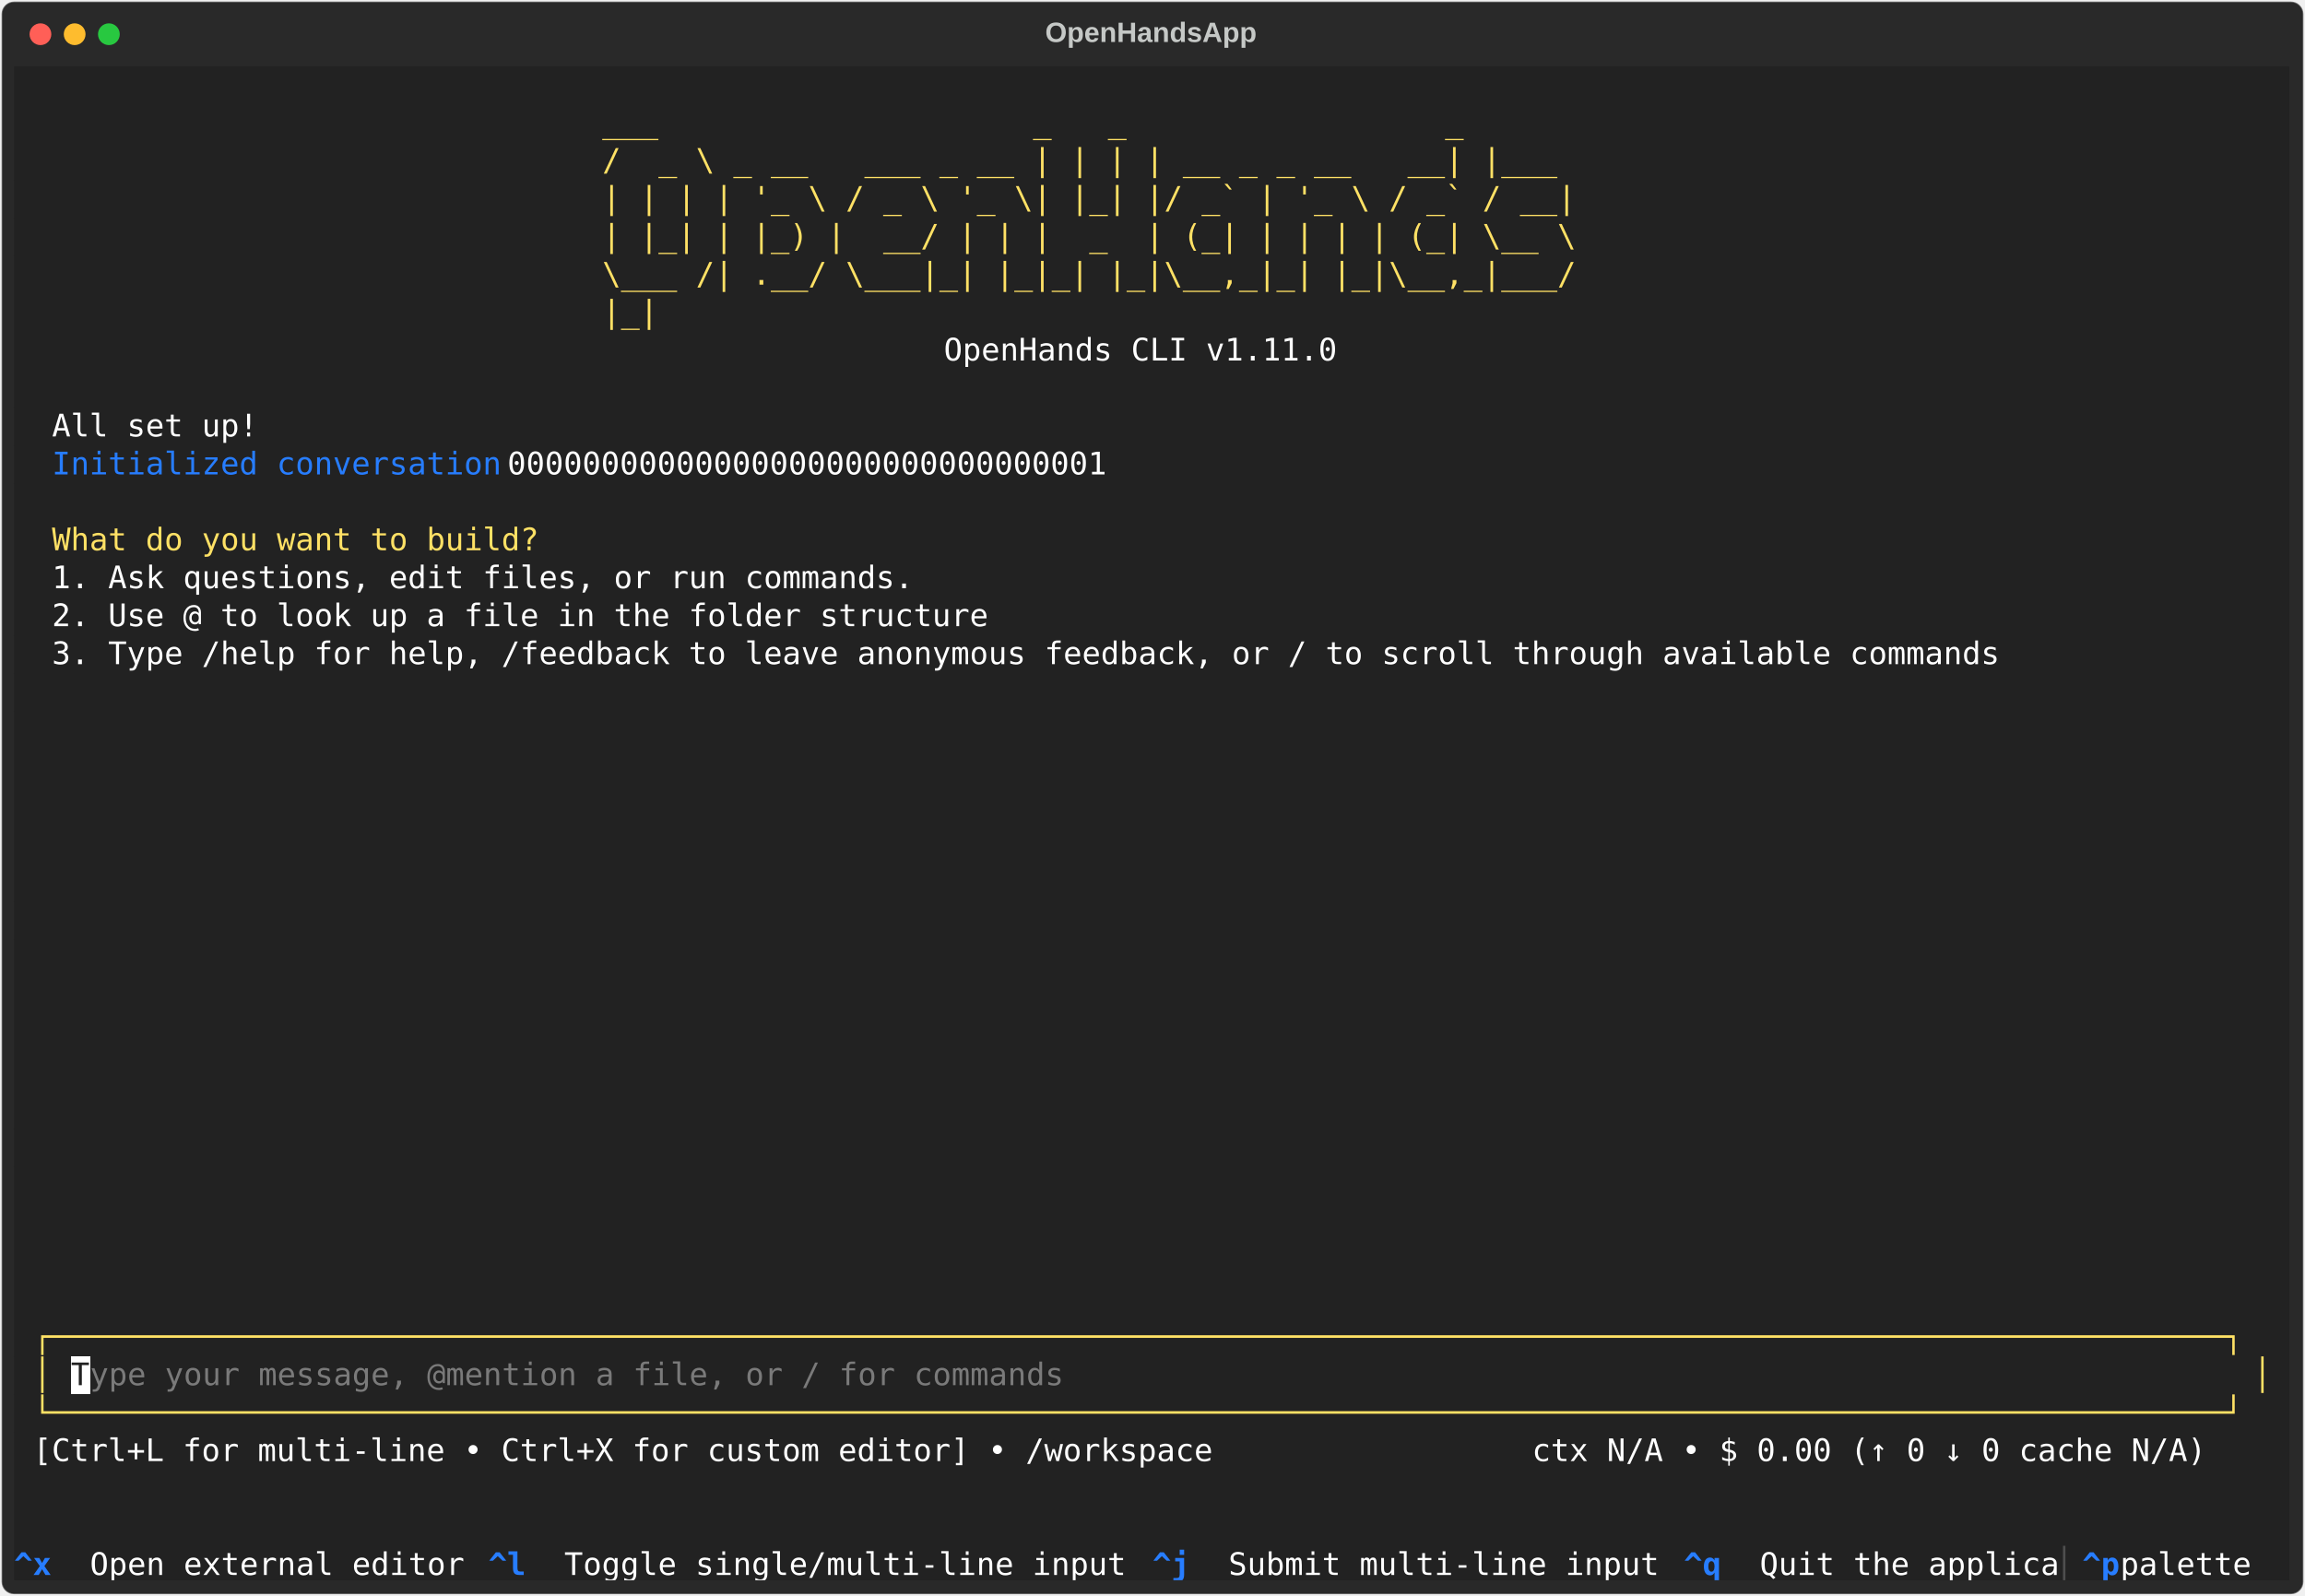
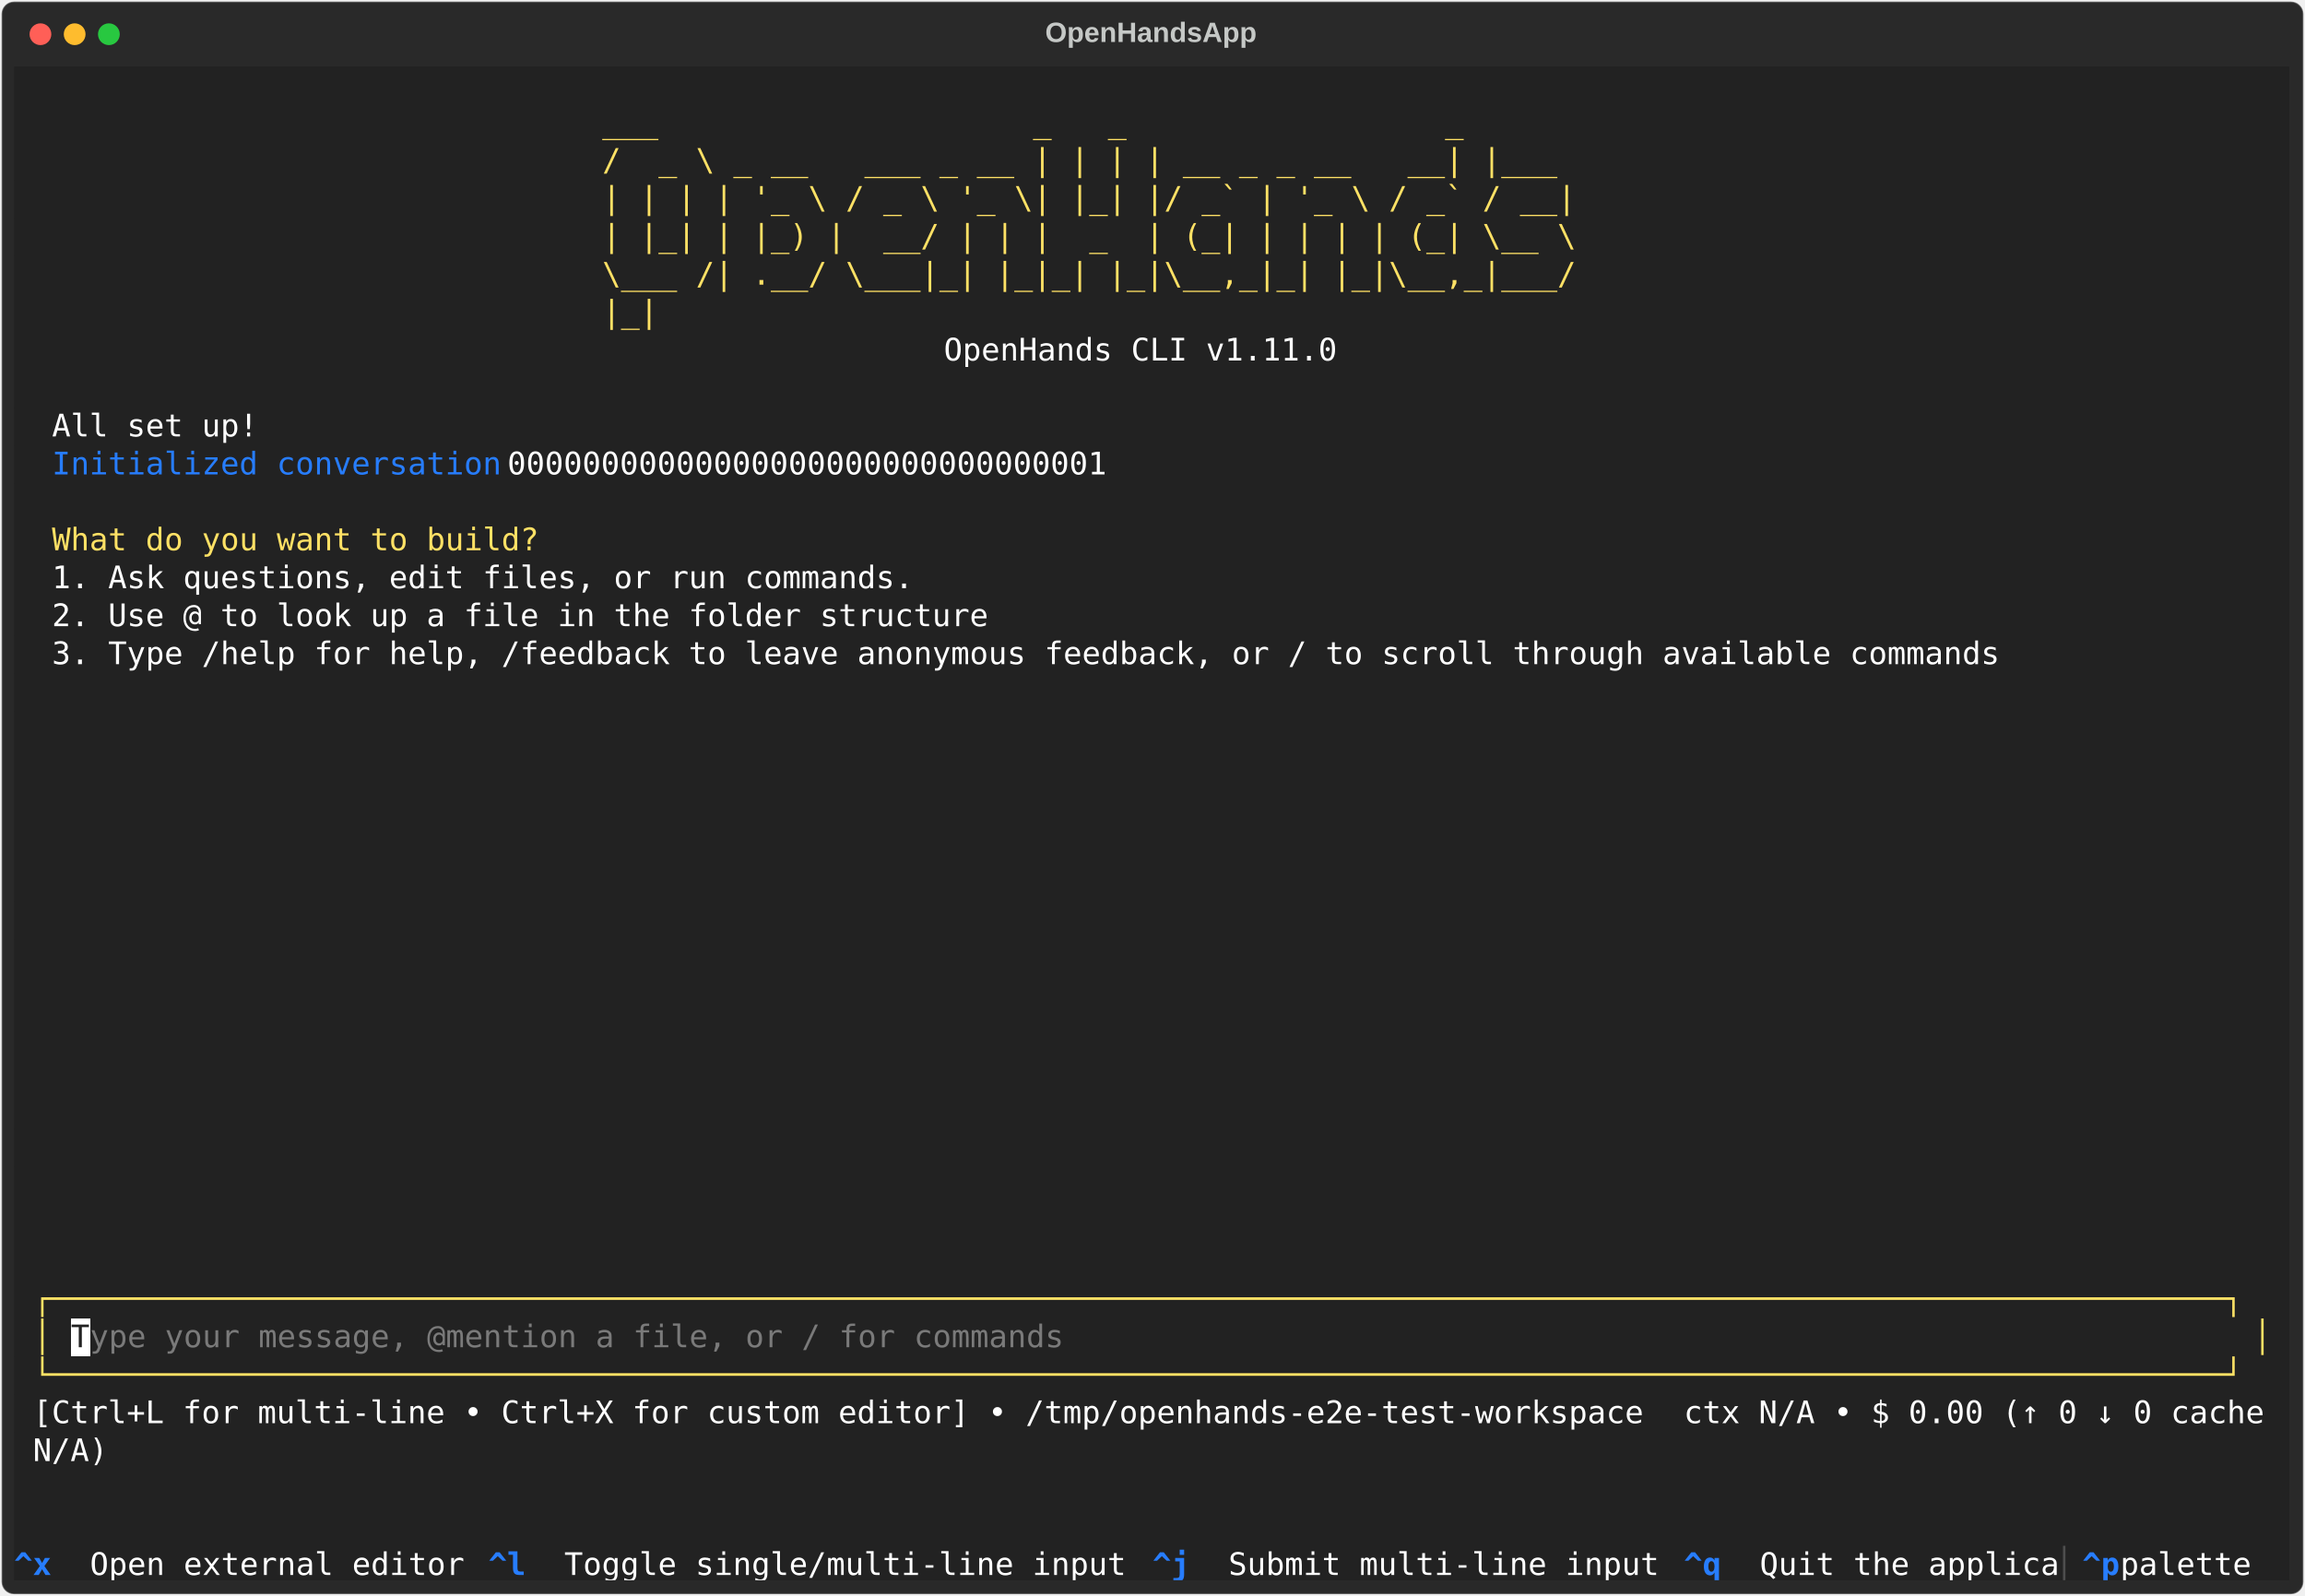
<svg xmlns="http://www.w3.org/2000/svg" class="rich-terminal" viewBox="0 0 1482 1026.0">
  <style>

    @font-face {
        font-family: "Fira Code";
        src: local("FiraCode-Regular"),
                url("https://cdnjs.cloudflare.com/ajax/libs/firacode/6.2.0/woff2/FiraCode-Regular.woff2") format("woff2"),
                url("https://cdnjs.cloudflare.com/ajax/libs/firacode/6.2.0/woff/FiraCode-Regular.woff") format("woff");
        font-style: normal;
        font-weight: 400;
    }
    @font-face {
        font-family: "Fira Code";
        src: local("FiraCode-Bold"),
                url("https://cdnjs.cloudflare.com/ajax/libs/firacode/6.2.0/woff2/FiraCode-Bold.woff2") format("woff2"),
                url("https://cdnjs.cloudflare.com/ajax/libs/firacode/6.2.0/woff/FiraCode-Bold.woff") format("woff");
        font-style: bold;
        font-weight: 700;
    }

    .terminal-matrix {
        font-family: Fira Code, monospace;
        font-size: 20px;
        line-height: 24.4px;
        font-variant-east-asian: full-width;
    }

    .terminal-title {
        font-size: 18px;
        font-weight: bold;
        font-family: arial;
    }

    .terminal-r1 { fill: #c5c8c6 }
.terminal-r2 { fill: #ffe165 }
.terminal-r3 { fill: #ffffff }
.terminal-r4 { fill: #277dff }
.terminal-r5 { fill: #fee165 }
.terminal-r6 { fill: #222222 }
.terminal-r7 { fill: #7a7a7a }
.terminal-r8 { fill: #277dff;font-weight: bold }
.terminal-r9 { fill: #4e4e4e }
    </style>
  <defs>
    <clipPath id="terminal-clip-terminal">
      <rect x="0" y="0" width="1463.0" height="975.0" />
    </clipPath>
    <clipPath id="terminal-line-0">
      <rect x="0" y="1.5" width="1464" height="24.65" />
    </clipPath>
    <clipPath id="terminal-line-1">
      <rect x="0" y="25.9" width="1464" height="24.65" />
    </clipPath>
    <clipPath id="terminal-line-2">
      <rect x="0" y="50.3" width="1464" height="24.65" />
    </clipPath>
    <clipPath id="terminal-line-3">
      <rect x="0" y="74.7" width="1464" height="24.65" />
    </clipPath>
    <clipPath id="terminal-line-4">
      <rect x="0" y="99.1" width="1464" height="24.65" />
    </clipPath>
    <clipPath id="terminal-line-5">
      <rect x="0" y="123.5" width="1464" height="24.65" />
    </clipPath>
    <clipPath id="terminal-line-6">
      <rect x="0" y="147.9" width="1464" height="24.65" />
    </clipPath>
    <clipPath id="terminal-line-7">
      <rect x="0" y="172.3" width="1464" height="24.65" />
    </clipPath>
    <clipPath id="terminal-line-8">
      <rect x="0" y="196.7" width="1464" height="24.65" />
    </clipPath>
    <clipPath id="terminal-line-9">
      <rect x="0" y="221.1" width="1464" height="24.65" />
    </clipPath>
    <clipPath id="terminal-line-10">
      <rect x="0" y="245.5" width="1464" height="24.65" />
    </clipPath>
    <clipPath id="terminal-line-11">
      <rect x="0" y="269.9" width="1464" height="24.65" />
    </clipPath>
    <clipPath id="terminal-line-12">
      <rect x="0" y="294.3" width="1464" height="24.65" />
    </clipPath>
    <clipPath id="terminal-line-13">
      <rect x="0" y="318.7" width="1464" height="24.65" />
    </clipPath>
    <clipPath id="terminal-line-14">
      <rect x="0" y="343.1" width="1464" height="24.65" />
    </clipPath>
    <clipPath id="terminal-line-15">
      <rect x="0" y="367.5" width="1464" height="24.65" />
    </clipPath>
    <clipPath id="terminal-line-16">
      <rect x="0" y="391.9" width="1464" height="24.65" />
    </clipPath>
    <clipPath id="terminal-line-17">
      <rect x="0" y="416.3" width="1464" height="24.65" />
    </clipPath>
    <clipPath id="terminal-line-18">
      <rect x="0" y="440.7" width="1464" height="24.65" />
    </clipPath>
    <clipPath id="terminal-line-19">
      <rect x="0" y="465.1" width="1464" height="24.65" />
    </clipPath>
    <clipPath id="terminal-line-20">
      <rect x="0" y="489.5" width="1464" height="24.65" />
    </clipPath>
    <clipPath id="terminal-line-21">
      <rect x="0" y="513.9" width="1464" height="24.65" />
    </clipPath>
    <clipPath id="terminal-line-22">
      <rect x="0" y="538.3" width="1464" height="24.65" />
    </clipPath>
    <clipPath id="terminal-line-23">
      <rect x="0" y="562.7" width="1464" height="24.65" />
    </clipPath>
    <clipPath id="terminal-line-24">
      <rect x="0" y="587.1" width="1464" height="24.65" />
    </clipPath>
    <clipPath id="terminal-line-25">
      <rect x="0" y="611.5" width="1464" height="24.65" />
    </clipPath>
    <clipPath id="terminal-line-26">
      <rect x="0" y="635.9" width="1464" height="24.65" />
    </clipPath>
    <clipPath id="terminal-line-27">
      <rect x="0" y="660.3" width="1464" height="24.65" />
    </clipPath>
    <clipPath id="terminal-line-28">
      <rect x="0" y="684.7" width="1464" height="24.65" />
    </clipPath>
    <clipPath id="terminal-line-29">
      <rect x="0" y="709.1" width="1464" height="24.65" />
    </clipPath>
    <clipPath id="terminal-line-30">
      <rect x="0" y="733.5" width="1464" height="24.65" />
    </clipPath>
    <clipPath id="terminal-line-31">
      <rect x="0" y="757.9" width="1464" height="24.65" />
    </clipPath>
    <clipPath id="terminal-line-32">
      <rect x="0" y="782.3" width="1464" height="24.65" />
    </clipPath>
    <clipPath id="terminal-line-33">
      <rect x="0" y="806.7" width="1464" height="24.65" />
    </clipPath>
    <clipPath id="terminal-line-34">
      <rect x="0" y="831.1" width="1464" height="24.65" />
    </clipPath>
    <clipPath id="terminal-line-35">
      <rect x="0" y="855.5" width="1464" height="24.65" />
    </clipPath>
    <clipPath id="terminal-line-36">
      <rect x="0" y="879.9" width="1464" height="24.65" />
    </clipPath>
    <clipPath id="terminal-line-37">
      <rect x="0" y="904.3" width="1464" height="24.65" />
    </clipPath>
    <clipPath id="terminal-line-38">
      <rect x="0" y="928.7" width="1464" height="24.65" />
    </clipPath>
  </defs>
  <rect fill="#292929" stroke="rgba(255,255,255,0.35)" stroke-width="1" x="1" y="1" width="1480" height="1024" rx="8" />
  <text class="terminal-title" fill="#c5c8c6" text-anchor="middle" x="740" y="27">OpenHandsApp</text>
  <g transform="translate(26,22)">
    <circle cx="0" cy="0" r="7" fill="#ff5f57" />
    <circle cx="22" cy="0" r="7" fill="#febc2e" />
    <circle cx="44" cy="0" r="7" fill="#28c840" />
  </g>
  <g transform="translate(9, 41)" clip-path="url(#terminal-clip-terminal)">
    <rect fill="#222222" x="0" y="1.5" width="1464" height="24.65" shape-rendering="crispEdges" />
    <rect fill="#222222" x="0" y="25.9" width="378.2" height="24.65" shape-rendering="crispEdges" />
    <rect fill="#222222" x="378.2" y="25.9" width="695.4" height="24.65" shape-rendering="crispEdges" />
    <rect fill="#222222" x="1073.6" y="25.9" width="390.4" height="24.65" shape-rendering="crispEdges" />
    <rect fill="#222222" x="0" y="50.3" width="378.2" height="24.65" shape-rendering="crispEdges" />
    <rect fill="#222222" x="378.2" y="50.3" width="695.4" height="24.65" shape-rendering="crispEdges" />
    <rect fill="#222222" x="1073.6" y="50.3" width="390.4" height="24.65" shape-rendering="crispEdges" />
    <rect fill="#222222" x="0" y="74.7" width="378.2" height="24.65" shape-rendering="crispEdges" />
    <rect fill="#222222" x="378.2" y="74.7" width="695.4" height="24.65" shape-rendering="crispEdges" />
    <rect fill="#222222" x="1073.6" y="74.7" width="390.4" height="24.65" shape-rendering="crispEdges" />
    <rect fill="#222222" x="0" y="99.1" width="378.2" height="24.65" shape-rendering="crispEdges" />
    <rect fill="#222222" x="378.2" y="99.1" width="695.4" height="24.65" shape-rendering="crispEdges" />
    <rect fill="#222222" x="1073.6" y="99.1" width="390.4" height="24.65" shape-rendering="crispEdges" />
    <rect fill="#222222" x="0" y="123.5" width="378.2" height="24.65" shape-rendering="crispEdges" />
    <rect fill="#222222" x="378.2" y="123.5" width="695.4" height="24.65" shape-rendering="crispEdges" />
    <rect fill="#222222" x="1073.6" y="123.5" width="390.4" height="24.65" shape-rendering="crispEdges" />
    <rect fill="#222222" x="0" y="147.9" width="378.2" height="24.65" shape-rendering="crispEdges" />
    <rect fill="#222222" x="378.2" y="147.9" width="695.4" height="24.65" shape-rendering="crispEdges" />
    <rect fill="#222222" x="1073.6" y="147.9" width="390.4" height="24.65" shape-rendering="crispEdges" />
    <rect fill="#222222" x="0" y="172.3" width="597.8" height="24.65" shape-rendering="crispEdges" />
    <rect fill="#222222" x="597.8" y="172.3" width="256.2" height="24.65" shape-rendering="crispEdges" />
    <rect fill="#222222" x="854" y="172.3" width="610" height="24.65" shape-rendering="crispEdges" />
    <rect fill="#222222" x="0" y="196.7" width="1464" height="24.65" shape-rendering="crispEdges" />
    <rect fill="#222222" x="0" y="221.1" width="24.4" height="24.65" shape-rendering="crispEdges" />
    <rect fill="#222222" x="24.4" y="221.1" width="134.2" height="24.65" shape-rendering="crispEdges" />
    <rect fill="#222222" x="158.6" y="221.1" width="1305.4" height="24.65" shape-rendering="crispEdges" />
    <rect fill="#222222" x="0" y="245.5" width="24.4" height="24.65" shape-rendering="crispEdges" />
    <rect fill="#222222" x="24.4" y="245.5" width="292.8" height="24.65" shape-rendering="crispEdges" />
    <rect fill="#222222" x="317.2" y="245.5" width="402.6" height="24.65" shape-rendering="crispEdges" />
    <rect fill="#222222" x="719.8" y="245.5" width="744.2" height="24.65" shape-rendering="crispEdges" />
    <rect fill="#222222" x="0" y="269.9" width="1464" height="24.65" shape-rendering="crispEdges" />
    <rect fill="#222222" x="0" y="294.3" width="24.4" height="24.65" shape-rendering="crispEdges" />
    <rect fill="#222222" x="24.4" y="294.3" width="317.2" height="24.65" shape-rendering="crispEdges" />
    <rect fill="#222222" x="341.6" y="294.3" width="1122.4" height="24.65" shape-rendering="crispEdges" />
    <rect fill="#222222" x="0" y="318.7" width="24.4" height="24.65" shape-rendering="crispEdges" />
    <rect fill="#222222" x="24.4" y="318.7" width="561.2" height="24.65" shape-rendering="crispEdges" />
    <rect fill="#222222" x="585.6" y="318.7" width="878.4" height="24.65" shape-rendering="crispEdges" />
    <rect fill="#222222" x="0" y="343.1" width="24.4" height="24.65" shape-rendering="crispEdges" />
    <rect fill="#222222" x="24.4" y="343.1" width="610" height="24.65" shape-rendering="crispEdges" />
    <rect fill="#222222" x="634.4" y="343.1" width="829.6" height="24.65" shape-rendering="crispEdges" />
    <rect fill="#222222" x="0" y="367.5" width="24.4" height="24.65" shape-rendering="crispEdges" />
    <rect fill="#222222" x="24.4" y="367.5" width="1268.8" height="24.65" shape-rendering="crispEdges" />
    <rect fill="#222222" x="1293.2" y="367.5" width="170.8" height="24.65" shape-rendering="crispEdges" />
    <rect fill="#222222" x="0" y="391.9" width="1464" height="24.65" shape-rendering="crispEdges" />
    <rect fill="#222222" x="0" y="416.3" width="1464" height="24.65" shape-rendering="crispEdges" />
    <rect fill="#222222" x="0" y="440.7" width="1464" height="24.65" shape-rendering="crispEdges" />
    <rect fill="#222222" x="0" y="465.1" width="1464" height="24.65" shape-rendering="crispEdges" />
    <rect fill="#222222" x="0" y="489.5" width="1464" height="24.65" shape-rendering="crispEdges" />
    <rect fill="#222222" x="0" y="513.9" width="1464" height="24.65" shape-rendering="crispEdges" />
    <rect fill="#222222" x="0" y="538.3" width="1464" height="24.65" shape-rendering="crispEdges" />
    <rect fill="#222222" x="0" y="562.7" width="1464" height="24.65" shape-rendering="crispEdges" />
    <rect fill="#222222" x="0" y="587.1" width="1464" height="24.65" shape-rendering="crispEdges" />
    <rect fill="#222222" x="0" y="611.5" width="1464" height="24.65" shape-rendering="crispEdges" />
    <rect fill="#222222" x="0" y="635.9" width="1464" height="24.65" shape-rendering="crispEdges" />
    <rect fill="#222222" x="0" y="660.3" width="1464" height="24.65" shape-rendering="crispEdges" />
    <rect fill="#222222" x="0" y="684.7" width="1464" height="24.65" shape-rendering="crispEdges" />
    <rect fill="#222222" x="0" y="709.1" width="1464" height="24.65" shape-rendering="crispEdges" />
    <rect fill="#222222" x="0" y="733.5" width="1464" height="24.65" shape-rendering="crispEdges" />
-     <rect fill="#222222" x="0" y="757.9" width="1464" height="24.65" shape-rendering="crispEdges" />
+     <rect fill="#222222" x="0" y="757.9" width="12.2" height="24.65" shape-rendering="crispEdges" />
+     <rect fill="#222222" x="12.2" y="757.9" width="12.2" height="24.65" shape-rendering="crispEdges" />
+     <rect fill="#222222" x="24.4" y="757.9" width="1439.6" height="24.65" shape-rendering="crispEdges" />
    <rect fill="#222222" x="0" y="782.3" width="12.2" height="24.65" shape-rendering="crispEdges" />
-     <rect fill="#222222" x="12.2" y="782.3" width="12.2" height="24.65" shape-rendering="crispEdges" />
-     <rect fill="#222222" x="24.4" y="782.3" width="1439.6" height="24.65" shape-rendering="crispEdges" />
+     <rect fill="#222222" x="12.2" y="782.3" width="1439.6" height="24.65" shape-rendering="crispEdges" />
+     <rect fill="#222222" x="1451.8" y="782.3" width="12.2" height="24.65" shape-rendering="crispEdges" />
    <rect fill="#222222" x="0" y="806.7" width="12.2" height="24.65" shape-rendering="crispEdges" />
-     <rect fill="#222222" x="12.2" y="806.7" width="1439.6" height="24.65" shape-rendering="crispEdges" />
+     <rect fill="#222222" x="12.2" y="806.7" width="12.2" height="24.65" shape-rendering="crispEdges" />
+     <rect fill="#222222" x="24.4" y="806.7" width="12.2" height="24.65" shape-rendering="crispEdges" />
+     <rect fill="#ffffff" x="36.6" y="806.7" width="12.2" height="24.65" shape-rendering="crispEdges" />
+     <rect fill="#222222" x="48.8" y="806.7" width="634.4" height="24.65" shape-rendering="crispEdges" />
+     <rect fill="#222222" x="683.2" y="806.7" width="756.4" height="24.65" shape-rendering="crispEdges" />
+     <rect fill="#222222" x="1439.6" y="806.7" width="12.2" height="24.65" shape-rendering="crispEdges" />
    <rect fill="#222222" x="1451.8" y="806.7" width="12.2" height="24.65" shape-rendering="crispEdges" />
    <rect fill="#222222" x="0" y="831.1" width="12.2" height="24.65" shape-rendering="crispEdges" />
-     <rect fill="#222222" x="12.2" y="831.1" width="12.2" height="24.65" shape-rendering="crispEdges" />
-     <rect fill="#222222" x="24.4" y="831.1" width="12.2" height="24.65" shape-rendering="crispEdges" />
-     <rect fill="#ffffff" x="36.6" y="831.1" width="12.2" height="24.65" shape-rendering="crispEdges" />
-     <rect fill="#222222" x="48.8" y="831.1" width="634.4" height="24.65" shape-rendering="crispEdges" />
-     <rect fill="#222222" x="683.2" y="831.1" width="756.4" height="24.65" shape-rendering="crispEdges" />
-     <rect fill="#222222" x="1439.6" y="831.1" width="12.2" height="24.65" shape-rendering="crispEdges" />
+     <rect fill="#222222" x="12.2" y="831.1" width="1439.6" height="24.65" shape-rendering="crispEdges" />
    <rect fill="#222222" x="1451.8" y="831.1" width="12.2" height="24.65" shape-rendering="crispEdges" />
    <rect fill="#222222" x="0" y="855.5" width="12.2" height="24.65" shape-rendering="crispEdges" />
-     <rect fill="#222222" x="12.2" y="855.5" width="1439.6" height="24.65" shape-rendering="crispEdges" />
+     <rect fill="#222222" x="12.2" y="855.5" width="1061.4" height="24.65" shape-rendering="crispEdges" />
+     <rect fill="#222222" x="1073.6" y="855.5" width="378.2" height="24.65" shape-rendering="crispEdges" />
    <rect fill="#222222" x="1451.8" y="855.5" width="12.2" height="24.65" shape-rendering="crispEdges" />
    <rect fill="#222222" x="0" y="879.9" width="12.2" height="24.65" shape-rendering="crispEdges" />
-     <rect fill="#222222" x="12.2" y="879.9" width="963.8" height="24.65" shape-rendering="crispEdges" />
-     <rect fill="#222222" x="976" y="879.9" width="439.2" height="24.65" shape-rendering="crispEdges" />
-     <rect fill="#222222" x="1415.2" y="879.9" width="48.8" height="24.65" shape-rendering="crispEdges" />
+     <rect fill="#222222" x="12.2" y="879.9" width="48.8" height="24.65" shape-rendering="crispEdges" />
+     <rect fill="#222222" x="61" y="879.9" width="1403" height="24.65" shape-rendering="crispEdges" />
    <rect fill="#222222" x="0" y="904.3" width="1464" height="24.65" shape-rendering="crispEdges" />
    <rect fill="#222222" x="0" y="928.7" width="1464" height="24.65" shape-rendering="crispEdges" />
    <rect fill="#222222" x="0" y="953.1" width="48.8" height="24.65" shape-rendering="crispEdges" />
    <rect fill="#222222" x="48.8" y="953.1" width="256.2" height="24.65" shape-rendering="crispEdges" />
    <rect fill="#222222" x="305" y="953.1" width="48.8" height="24.65" shape-rendering="crispEdges" />
    <rect fill="#222222" x="353.8" y="953.1" width="378.2" height="24.65" shape-rendering="crispEdges" />
    <rect fill="#222222" x="732" y="953.1" width="48.8" height="24.65" shape-rendering="crispEdges" />
    <rect fill="#222222" x="780.8" y="953.1" width="292.8" height="24.65" shape-rendering="crispEdges" />
    <rect fill="#222222" x="1073.6" y="953.1" width="48.8" height="24.65" shape-rendering="crispEdges" />
    <rect fill="#222222" x="1122.4" y="953.1" width="195.2" height="24.65" shape-rendering="crispEdges" />
    <rect fill="#222222" x="1317.6" y="953.1" width="12.2" height="24.65" shape-rendering="crispEdges" />
    <rect fill="#222222" x="1329.8" y="953.1" width="24.4" height="24.65" shape-rendering="crispEdges" />
    <rect fill="#222222" x="1354.2" y="953.1" width="97.6" height="24.65" shape-rendering="crispEdges" />
    <rect fill="#222222" x="1451.8" y="953.1" width="12.2" height="24.65" shape-rendering="crispEdges" />
    <g class="terminal-matrix">
      <text class="terminal-r1" x="1464" y="20" textLength="12.2" clip-path="url(#terminal-line-0)">
</text>
      <text class="terminal-r2" x="378.2" y="44.4" textLength="695.4" clip-path="url(#terminal-line-1)">     ___                    _   _                 _      </text>
      <text class="terminal-r1" x="1464" y="44.4" textLength="12.2" clip-path="url(#terminal-line-1)">
</text>
      <text class="terminal-r2" x="378.2" y="68.8" textLength="695.4" clip-path="url(#terminal-line-2)">    /  _ \ _ __   ___ _ __ | | | | __ _ _ __   __| |___  </text>
      <text class="terminal-r1" x="1464" y="68.8" textLength="12.2" clip-path="url(#terminal-line-2)">
</text>
      <text class="terminal-r2" x="378.2" y="93.2" textLength="695.4" clip-path="url(#terminal-line-3)">    | | | | '_ \ / _ \ '_ \| |_| |/ _` | '_ \ / _` / __| </text>
      <text class="terminal-r1" x="1464" y="93.2" textLength="12.2" clip-path="url(#terminal-line-3)">
</text>
      <text class="terminal-r2" x="378.2" y="117.6" textLength="695.4" clip-path="url(#terminal-line-4)">    | |_| | |_) |  __/ | | |  _  | (_| | | | | (_| \__ \ </text>
      <text class="terminal-r1" x="1464" y="117.6" textLength="12.2" clip-path="url(#terminal-line-4)">
</text>
      <text class="terminal-r2" x="378.2" y="142" textLength="695.4" clip-path="url(#terminal-line-5)">    \___ /| .__/ \___|_| |_|_| |_|\__,_|_| |_|\__,_|___/ </text>
      <text class="terminal-r1" x="1464" y="142" textLength="12.2" clip-path="url(#terminal-line-5)">
</text>
      <text class="terminal-r2" x="378.2" y="166.4" textLength="695.4" clip-path="url(#terminal-line-6)">          |_|                                            </text>
      <text class="terminal-r1" x="1464" y="166.4" textLength="12.2" clip-path="url(#terminal-line-6)">
</text>
      <text class="terminal-r3" x="597.8" y="190.8" textLength="256.2" clip-path="url(#terminal-line-7)">OpenHands CLI v1.11.0</text>
      <text class="terminal-r1" x="1464" y="190.8" textLength="12.2" clip-path="url(#terminal-line-7)">
</text>
      <text class="terminal-r1" x="1464" y="215.2" textLength="12.2" clip-path="url(#terminal-line-8)">
</text>
      <text class="terminal-r3" x="24.4" y="239.6" textLength="134.2" clip-path="url(#terminal-line-9)">All set up!</text>
      <text class="terminal-r1" x="1464" y="239.6" textLength="12.2" clip-path="url(#terminal-line-9)">
</text>
      <text class="terminal-r4" x="24.4" y="264" textLength="292.8" clip-path="url(#terminal-line-10)">Initialized conversation</text>
      <text class="terminal-r3" x="317.2" y="264" textLength="402.6" clip-path="url(#terminal-line-10)"> 00000000000000000000000000000001</text>
      <text class="terminal-r1" x="1464" y="264" textLength="12.2" clip-path="url(#terminal-line-10)">
</text>
      <text class="terminal-r1" x="1464" y="288.4" textLength="12.2" clip-path="url(#terminal-line-11)">
</text>
      <text class="terminal-r2" x="24.4" y="312.8" textLength="317.2" clip-path="url(#terminal-line-12)">What do you want to build?</text>
      <text class="terminal-r1" x="1464" y="312.8" textLength="12.2" clip-path="url(#terminal-line-12)">
</text>
      <text class="terminal-r3" x="24.4" y="337.2" textLength="561.2" clip-path="url(#terminal-line-13)">1. Ask questions, edit files, or run commands.</text>
      <text class="terminal-r1" x="1464" y="337.2" textLength="12.2" clip-path="url(#terminal-line-13)">
</text>
      <text class="terminal-r3" x="24.4" y="361.6" textLength="610" clip-path="url(#terminal-line-14)">2. Use @ to look up a file in the folder structure</text>
      <text class="terminal-r1" x="1464" y="361.6" textLength="12.2" clip-path="url(#terminal-line-14)">
</text>
      <text class="terminal-r3" x="24.4" y="386" textLength="1268.8" clip-path="url(#terminal-line-15)">3. Type /help for help, /feedback to leave anonymous feedback, or / to scroll through available commands</text>
      <text class="terminal-r1" x="1464" y="386" textLength="12.2" clip-path="url(#terminal-line-15)">
</text>
      <text class="terminal-r1" x="1464" y="410.4" textLength="12.2" clip-path="url(#terminal-line-16)">
</text>
      <text class="terminal-r1" x="1464" y="434.8" textLength="12.2" clip-path="url(#terminal-line-17)">
</text>
      <text class="terminal-r1" x="1464" y="459.2" textLength="12.2" clip-path="url(#terminal-line-18)">
</text>
      <text class="terminal-r1" x="1464" y="483.6" textLength="12.2" clip-path="url(#terminal-line-19)">
</text>
      <text class="terminal-r1" x="1464" y="508" textLength="12.2" clip-path="url(#terminal-line-20)">
</text>
      <text class="terminal-r1" x="1464" y="532.4" textLength="12.2" clip-path="url(#terminal-line-21)">
</text>
      <text class="terminal-r1" x="1464" y="556.8" textLength="12.2" clip-path="url(#terminal-line-22)">
</text>
      <text class="terminal-r1" x="1464" y="581.2" textLength="12.2" clip-path="url(#terminal-line-23)">
</text>
      <text class="terminal-r1" x="1464" y="605.6" textLength="12.2" clip-path="url(#terminal-line-24)">
</text>
      <text class="terminal-r1" x="1464" y="630" textLength="12.2" clip-path="url(#terminal-line-25)">
</text>
      <text class="terminal-r1" x="1464" y="654.4" textLength="12.2" clip-path="url(#terminal-line-26)">
</text>
      <text class="terminal-r1" x="1464" y="678.8" textLength="12.2" clip-path="url(#terminal-line-27)">
</text>
      <text class="terminal-r1" x="1464" y="703.2" textLength="12.2" clip-path="url(#terminal-line-28)">
</text>
      <text class="terminal-r1" x="1464" y="727.6" textLength="12.2" clip-path="url(#terminal-line-29)">
</text>
      <text class="terminal-r1" x="1464" y="752" textLength="12.2" clip-path="url(#terminal-line-30)">
</text>
      <text class="terminal-r1" x="1464" y="776.4" textLength="12.2" clip-path="url(#terminal-line-31)">
</text>
+       <text class="terminal-r5" x="12.2" y="800.8" textLength="1439.6" clip-path="url(#terminal-line-32)">┌────────────────────────────────────────────────────────────────────────────────────────────────────────────────────┐</text>
      <text class="terminal-r1" x="1464" y="800.8" textLength="12.2" clip-path="url(#terminal-line-32)">
</text>
-       <text class="terminal-r5" x="12.2" y="825.2" textLength="1439.6" clip-path="url(#terminal-line-33)">┌────────────────────────────────────────────────────────────────────────────────────────────────────────────────────┐</text>
+       <text class="terminal-r5" x="12.2" y="825.2" textLength="12.2" clip-path="url(#terminal-line-33)">│</text>
+       <text class="terminal-r6" x="36.6" y="825.2" textLength="12.2" clip-path="url(#terminal-line-33)">T</text>
+       <text class="terminal-r7" x="48.8" y="825.2" textLength="634.4" clip-path="url(#terminal-line-33)">ype your message, @mention a file, or / for commands</text>
+       <text class="terminal-r5" x="1439.6" y="825.2" textLength="12.2" clip-path="url(#terminal-line-33)">│</text>
      <text class="terminal-r1" x="1464" y="825.2" textLength="12.2" clip-path="url(#terminal-line-33)">
</text>
-       <text class="terminal-r5" x="12.2" y="849.6" textLength="12.2" clip-path="url(#terminal-line-34)">│</text>
-       <text class="terminal-r6" x="36.6" y="849.6" textLength="12.2" clip-path="url(#terminal-line-34)">T</text>
-       <text class="terminal-r7" x="48.8" y="849.6" textLength="634.4" clip-path="url(#terminal-line-34)">ype your message, @mention a file, or / for commands</text>
-       <text class="terminal-r5" x="1439.6" y="849.6" textLength="12.2" clip-path="url(#terminal-line-34)">│</text>
+       <text class="terminal-r5" x="12.2" y="849.6" textLength="1439.6" clip-path="url(#terminal-line-34)">└────────────────────────────────────────────────────────────────────────────────────────────────────────────────────┘</text>
      <text class="terminal-r1" x="1464" y="849.6" textLength="12.2" clip-path="url(#terminal-line-34)">
</text>
-       <text class="terminal-r5" x="12.2" y="874" textLength="1439.6" clip-path="url(#terminal-line-35)">└────────────────────────────────────────────────────────────────────────────────────────────────────────────────────┘</text>
+       <text class="terminal-r3" x="12.2" y="874" textLength="1061.4" clip-path="url(#terminal-line-35)">[Ctrl+L for multi-line • Ctrl+X for custom editor] • /tmp/openhands-e2e-test-workspace </text>
+       <text class="terminal-r3" x="1073.6" y="874" textLength="378.2" clip-path="url(#terminal-line-35)">ctx N/A • $ 0.00 (↑ 0 ↓ 0 cache</text>
      <text class="terminal-r1" x="1464" y="874" textLength="12.2" clip-path="url(#terminal-line-35)">
</text>
-       <text class="terminal-r3" x="12.2" y="898.4" textLength="963.8" clip-path="url(#terminal-line-36)">[Ctrl+L for multi-line • Ctrl+X for custom editor] • /workspace                </text>
-       <text class="terminal-r3" x="976" y="898.4" textLength="439.2" clip-path="url(#terminal-line-36)">ctx N/A • $ 0.00 (↑ 0 ↓ 0 cache N/A)</text>
+       <text class="terminal-r3" x="12.2" y="898.4" textLength="48.8" clip-path="url(#terminal-line-36)">N/A)</text>
      <text class="terminal-r1" x="1464" y="898.4" textLength="12.2" clip-path="url(#terminal-line-36)">
</text>
      <text class="terminal-r1" x="1464" y="922.8" textLength="12.2" clip-path="url(#terminal-line-37)">
</text>
      <text class="terminal-r1" x="1464" y="947.2" textLength="12.2" clip-path="url(#terminal-line-38)">
</text>
      <text class="terminal-r8" x="0" y="971.6" textLength="48.8" clip-path="url(#terminal-line-39)"> ^x </text>
      <text class="terminal-r3" x="48.8" y="971.6" textLength="256.2" clip-path="url(#terminal-line-39)">Open external editor </text>
      <text class="terminal-r8" x="305" y="971.6" textLength="48.8" clip-path="url(#terminal-line-39)"> ^l </text>
      <text class="terminal-r3" x="353.8" y="971.6" textLength="378.2" clip-path="url(#terminal-line-39)">Toggle single/multi-line input </text>
      <text class="terminal-r8" x="732" y="971.6" textLength="48.8" clip-path="url(#terminal-line-39)"> ^j </text>
      <text class="terminal-r3" x="780.8" y="971.6" textLength="292.8" clip-path="url(#terminal-line-39)">Submit multi-line input </text>
      <text class="terminal-r8" x="1073.6" y="971.6" textLength="48.8" clip-path="url(#terminal-line-39)"> ^q </text>
      <text class="terminal-r3" x="1122.4" y="971.6" textLength="195.2" clip-path="url(#terminal-line-39)">Quit the applica</text>
      <text class="terminal-r9" x="1317.6" y="971.6" textLength="12.2" clip-path="url(#terminal-line-39)">▏</text>
      <text class="terminal-r8" x="1329.8" y="971.6" textLength="24.4" clip-path="url(#terminal-line-39)">^p</text>
      <text class="terminal-r3" x="1354.2" y="971.6" textLength="97.6" clip-path="url(#terminal-line-39)"> palette</text>
    </g>
  </g>
</svg>
